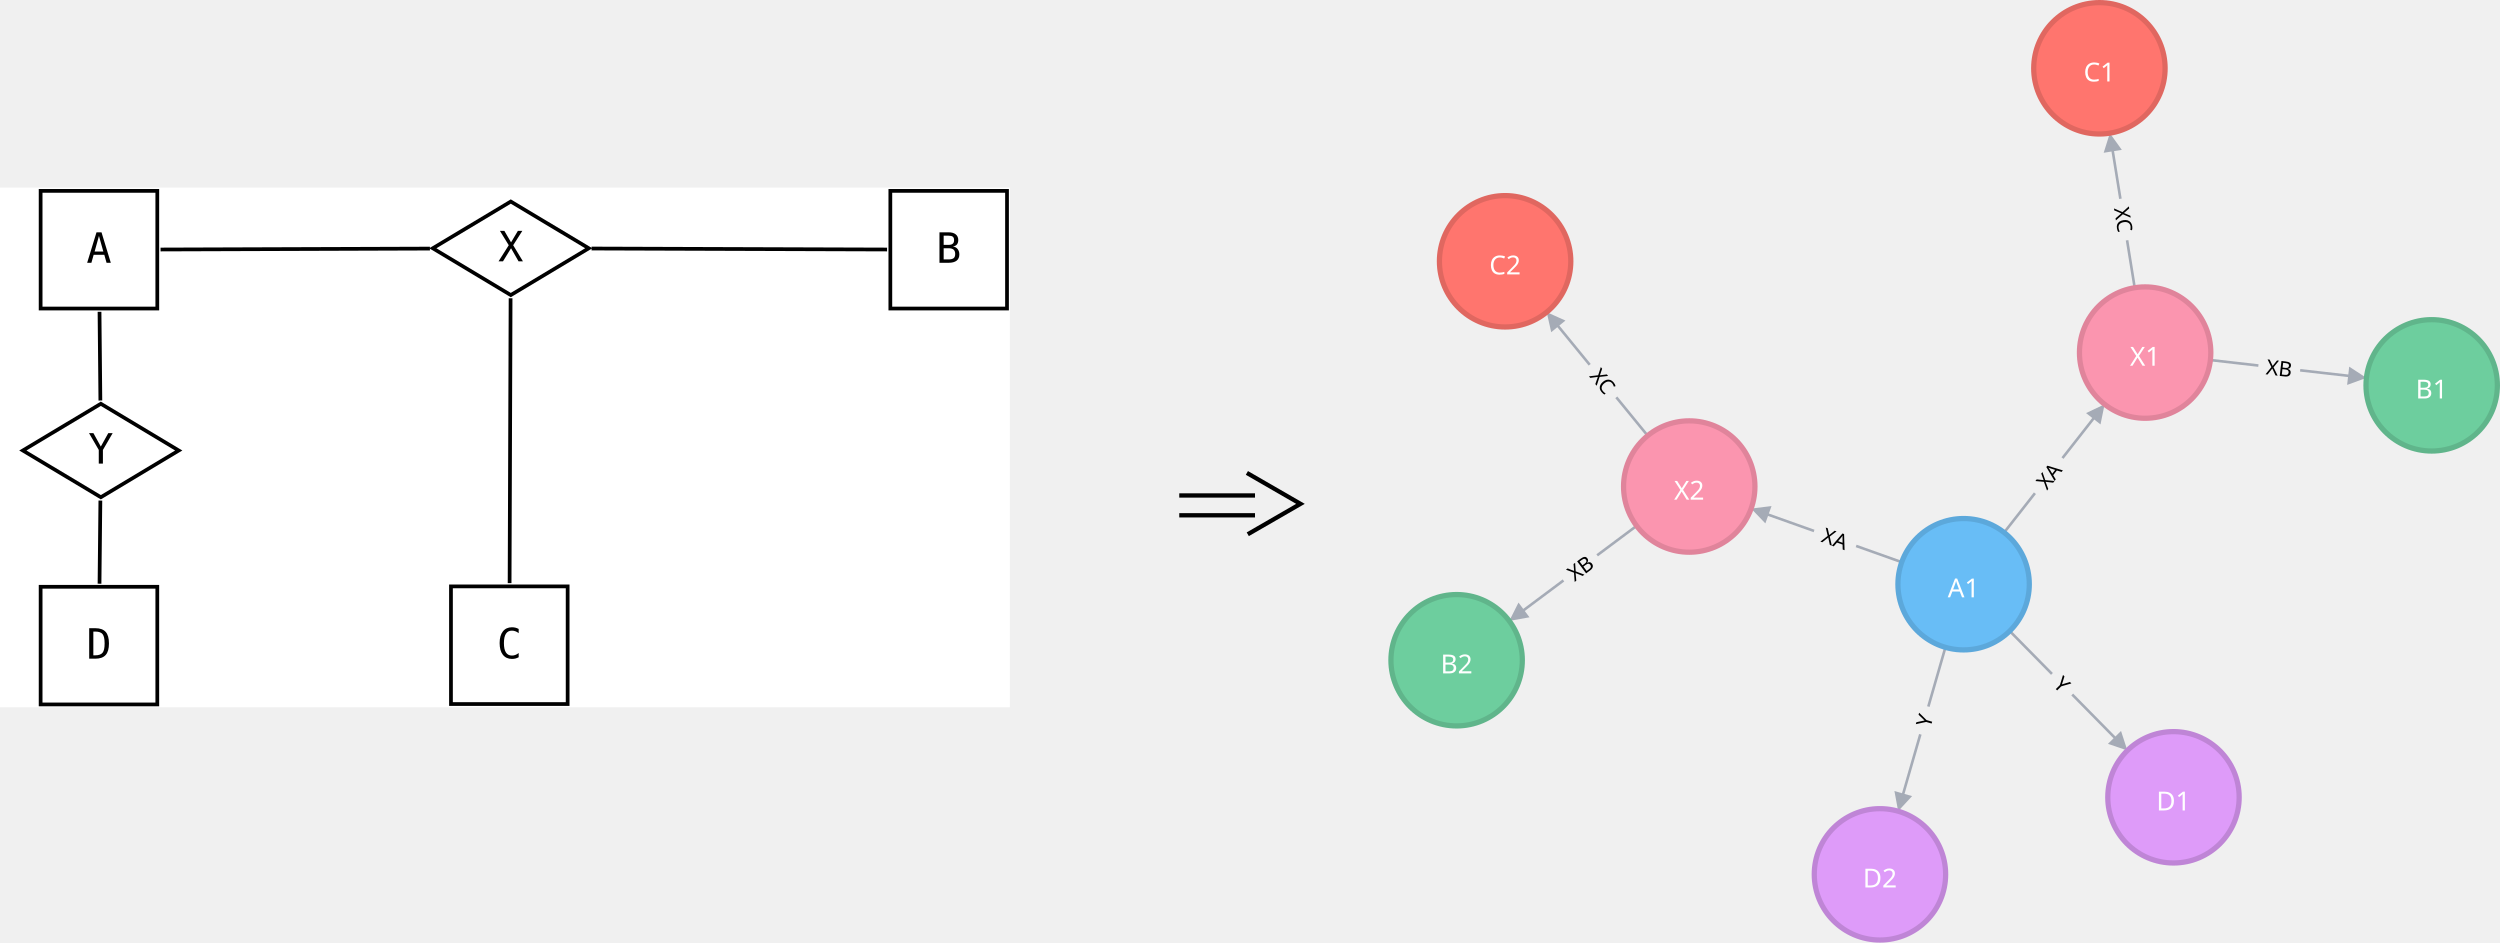
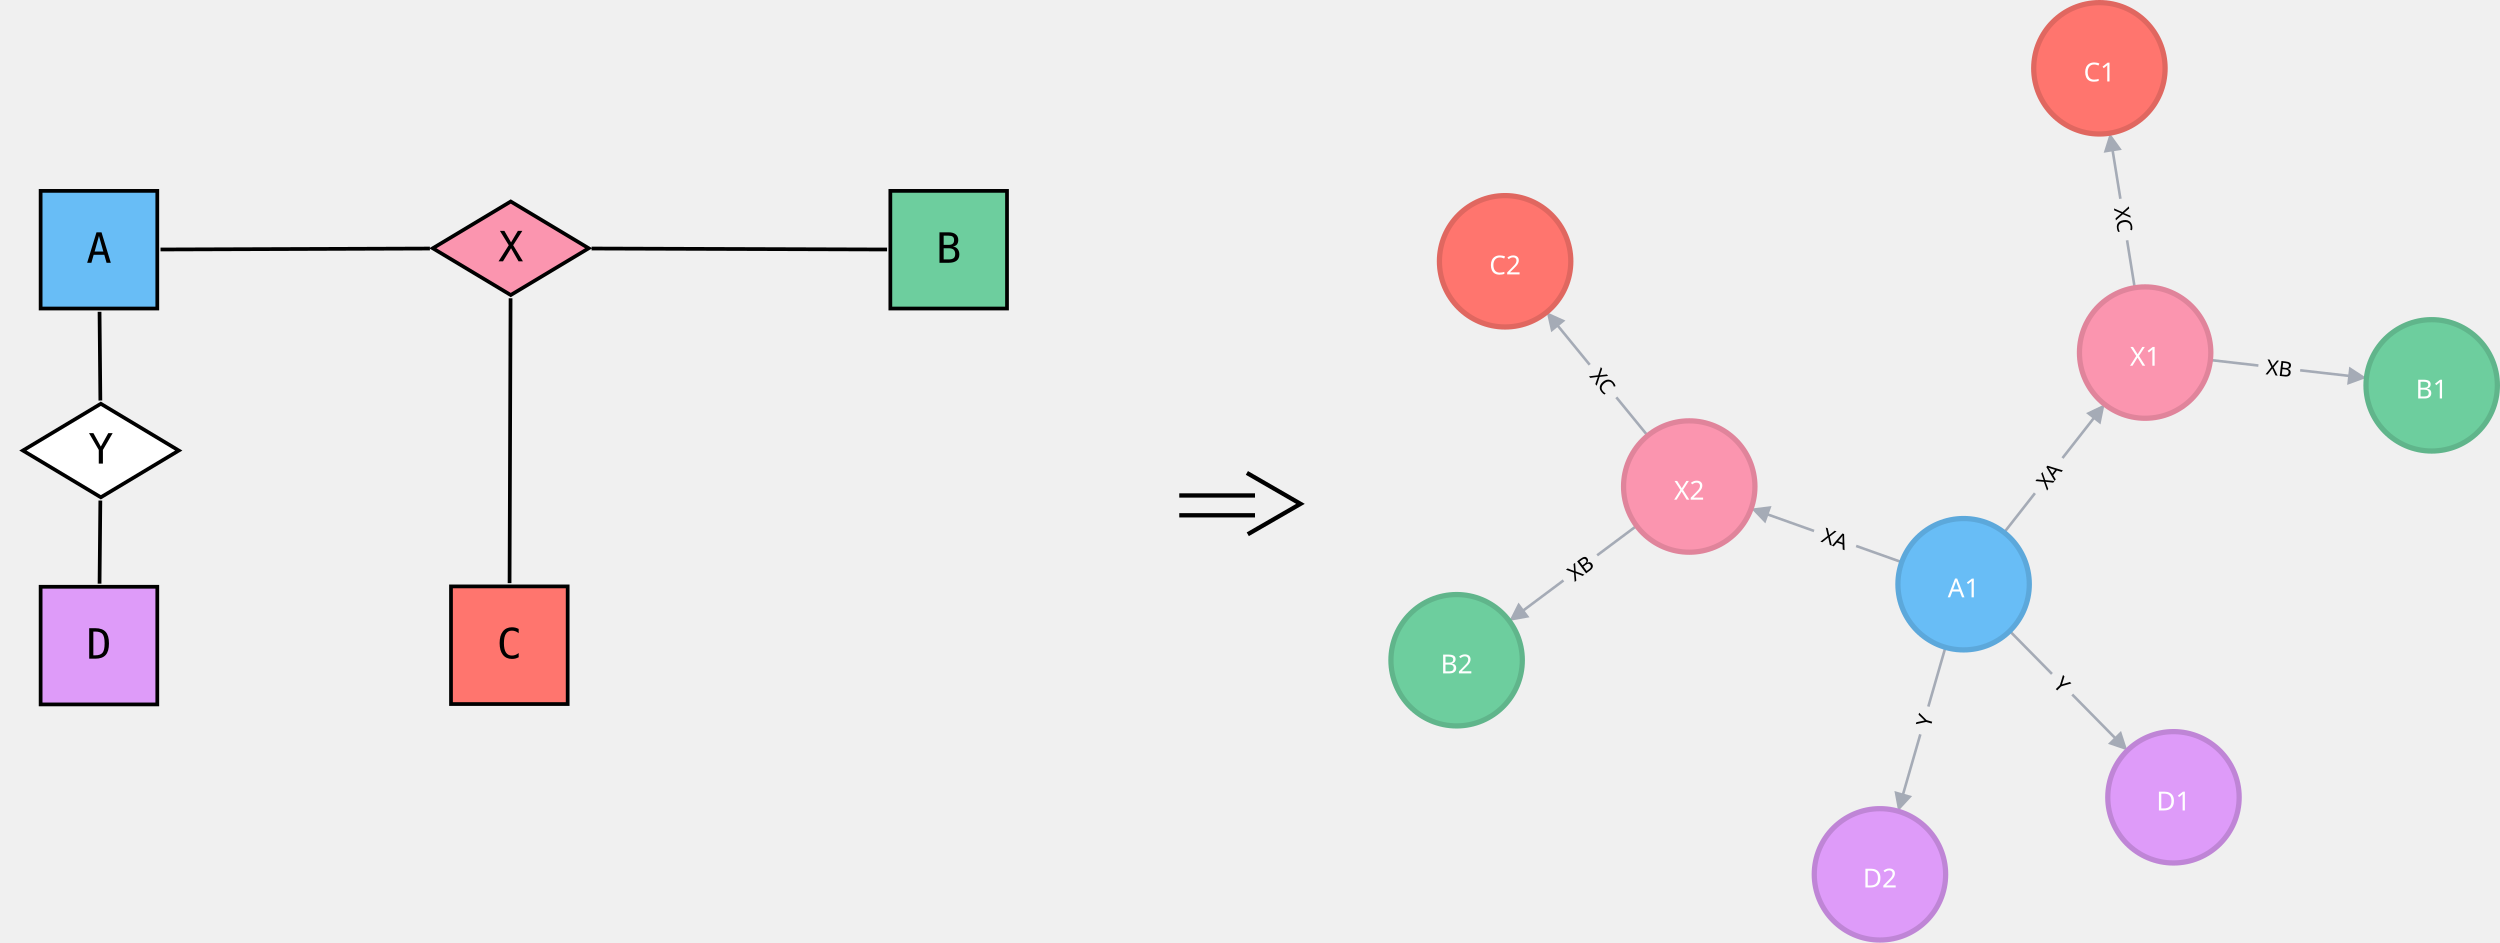
<svg xmlns="http://www.w3.org/2000/svg" xmlns:xlink="http://www.w3.org/1999/xlink" width="464.596pt" height="175.181pt" viewBox="0 0 464.596 175.181" version="1.1" id="svg12293">
  <defs id="defs12295">
    <g id="g12297">
      <symbol overflow="visible" id="glyph0-0" style="overflow:visible">
        <path style="stroke:none" d="m 0.656,-9.016 0,11.281 6.391,0 0,-11.281 z m 5.688,10.562 -4.969,0 0,-9.844 4.969,0 z m 0,0" id="path12300" />
      </symbol>
      <symbol overflow="visible" id="glyph0-1" style="overflow:visible">
        <path style="stroke:none" d="m 0.234,0 1.297,0 0.688,-2.438 3.266,0 L 6.172,0 7.469,0 4.625,-9.328 l -1.531,0 z M 2.516,-3.438 3.844,-8.219 5.188,-3.438 Z m 0,0" id="path12303" />
      </symbol>
      <symbol overflow="visible" id="glyph0-2" style="overflow:visible">
        <path style="stroke:none" d="m 4.641,0.188 c 0.375,0 0.75,-0.047 1.078,-0.125 0.328,-0.094 0.656,-0.219 0.984,-0.391 l 0,-1.297 C 6.406,-1.375 6.062,-1.172 5.719,-1.047 5.375,-0.906 5.016,-0.844 4.641,-0.844 c -0.812,0 -1.438,-0.312 -1.844,-0.953 C 2.391,-2.422 2.188,-3.375 2.188,-4.656 c 0,-1.281 0.203,-2.234 0.609,-2.859 0.406,-0.641 1.031,-0.953 1.828,-0.953 0.375,0 0.734,0.062 1.094,0.203 0.344,0.125 0.688,0.312 0.984,0.578 l 0,-1.297 C 6.406,-9.156 6.016,-9.297 5.719,-9.375 5.422,-9.453 5.031,-9.5 4.641,-9.5 3.469,-9.5 2.531,-9.078 1.859,-8.219 1.188,-7.359 0.875,-6.156 0.875,-4.656 c 0,1.516 0.328,2.719 0.984,3.562 0.672,0.859 1.609,1.281 2.781,1.281 z m 0,0" id="path12306" />
      </symbol>
      <symbol overflow="visible" id="glyph0-3" style="overflow:visible">
        <path style="stroke:none" d="m 1.031,0 2.766,0 c 1.094,0 1.922,-0.219 2.484,-0.656 0.547,-0.422 0.828,-1.062 0.828,-1.906 0,-0.672 -0.188,-1.219 -0.531,-1.656 C 6.25,-4.641 5.766,-4.906 5.141,-5 5.703,-5.078 6.109,-5.297 6.375,-5.609 6.625,-5.938 6.781,-6.375 6.781,-6.953 c 0,-0.75 -0.266,-1.344 -0.781,-1.75 -0.516,-0.422 -1.25,-0.625 -2.203,-0.625 l -2.766,0 z m 1.281,-5.484 0,-2.812 1.469,0 c 0.609,0 1.062,0.109 1.328,0.312 C 5.375,-7.766 5.5,-7.438 5.5,-6.938 c 0,0.5 -0.125,0.875 -0.406,1.094 -0.266,0.25 -0.688,0.359 -1.312,0.359 z m 0,4.453 0,-3.422 1.484,0 c 0.703,0 1.219,0.141 1.547,0.422 0.328,0.281 0.5,0.734 0.5,1.344 0,0.594 -0.156,1 -0.469,1.266 -0.328,0.25 -0.844,0.391 -1.578,0.391 z m 0,0" id="path12309" />
      </symbol>
      <symbol overflow="visible" id="glyph0-4" style="overflow:visible">
        <path style="stroke:none" d="M 0.109,0 1.469,0 3.938,-4.016 6.234,0 7.578,0 4.594,-4.938 l 2.797,-4.391 -1.359,0 -2.094,3.516 -2.047,-3.516 -1.359,0 2.703,4.391 z m 0,0" id="path12312" />
      </symbol>
      <symbol overflow="visible" id="glyph0-5" style="overflow:visible">
        <path style="stroke:none" d="m 3.219,0 1.266,0 0,-4.188 2.984,-5.141 -1.344,0 -2.281,4.109 -2.266,-4.109 -1.344,0 2.984,5.141 z m 0,0" id="path12315" />
      </symbol>
      <symbol overflow="visible" id="glyph0-6" style="overflow:visible">
        <path style="stroke:none" d="M 0.859,0 2.75,0 c 1.422,0 2.469,-0.375 3.156,-1.141 0.672,-0.75 1,-1.922 1,-3.516 0,-1.594 -0.328,-2.781 -1,-3.531 C 5.219,-8.953 4.172,-9.328 2.75,-9.328 l -1.891,0 z M 2.125,-1.031 l 0,-7.266 0.594,0 c 1.047,0 1.812,0.25 2.234,0.781 0.422,0.531 0.625,1.469 0.625,2.844 0,1.406 -0.203,2.328 -0.625,2.844 C 4.531,-1.297 3.781,-1.031 2.719,-1.031 Z m 0,0" id="path12318" />
      </symbol>
    </g>
  </defs>
-   <g id="surface36853" transform="matrix(0.6073449,0,0,0.6073449,0,34.86511)" style="stroke-width:1.139;stroke-miterlimit:4;stroke-dasharray:none">
-     <rect x="0" y="0" width="309" height="159" style="fill:#ffffff;fill-opacity:1;stroke:none;stroke-width:1.139;stroke-miterlimit:4;stroke-dasharray:none" id="rect12321" />
-     <path style="fill:#ffffff;fill-opacity:1;fill-rule:evenodd;stroke:#000000;stroke-width:0.057;stroke-linecap:butt;stroke-linejoin:miter;stroke-miterlimit:4;stroke-dasharray:none;stroke-opacity:1" d="m 21,10 1.785,0 0,1.8 -1.785,0 z m 0,0" transform="matrix(20,0,0,20,-407.5691,-199)" id="path12323" />
-     <g style="fill:#000000;fill-opacity:1;stroke-width:1.139;stroke-miterlimit:4;stroke-dasharray:none" id="g12325">
+   <g id="g13838">
+     <path style="fill:#68bdf6;fill-opacity:1;fill-rule:evenodd;stroke:#000000;stroke-width:0.692;stroke-linecap:butt;stroke-linejoin:miter;stroke-miterlimit:4;stroke-dasharray:none;stroke-opacity:1" d="m 7.549,35.472 21.682,0 0,21.864 -21.682,0 z m 0,0" id="path12323" />
+     <g transform="matrix(0.6073449,0,0,0.6073449,0,34.86511)" style="fill:#000000;fill-opacity:1;stroke-width:1.139;stroke-miterlimit:4;stroke-dasharray:none" id="g12325">
      <use xlink:href="#glyph0-1" x="26.434" y="23.006" id="use12327" width="100%" height="100%" style="stroke-width:1.139;stroke-miterlimit:4;stroke-dasharray:none" />
    </g>
-     <path style="fill:#ffffff;fill-opacity:1;fill-rule:evenodd;stroke:#000000;stroke-width:0.057;stroke-linecap:butt;stroke-linejoin:miter;stroke-miterlimit:4;stroke-dasharray:none;stroke-opacity:1" d="m 27.278,16.051 1.785,0 0,1.8 -1.785,0 z m 0,0" transform="matrix(20,0,0,20,-407.5691,-199)" id="path12329" />
-     <g style="fill:#000000;fill-opacity:1;stroke-width:1.139;stroke-miterlimit:4;stroke-dasharray:none" id="g12331">
+     <path style="fill:#ff756e;fill-opacity:1;fill-rule:evenodd;stroke:#000000;stroke-width:0.692;stroke-linecap:butt;stroke-linejoin:miter;stroke-miterlimit:4;stroke-dasharray:none;stroke-opacity:1" d="m 83.814,108.975 21.682,0 0,21.864 -21.682,0 z m 0,0" id="path12329" />
+     <g transform="matrix(0.6073449,0,0,0.6073449,0,34.86511)" style="fill:#000000;fill-opacity:1;stroke-width:1.139;stroke-miterlimit:4;stroke-dasharray:none" id="g12331">
      <use xlink:href="#glyph0-2" x="152.004" y="144.029" id="use12333" width="100%" height="100%" style="stroke-width:1.139;stroke-miterlimit:4;stroke-dasharray:none" />
    </g>
-     <path style="fill:#ffffff;fill-opacity:1;fill-rule:evenodd;stroke:#000000;stroke-width:0.057;stroke-linecap:butt;stroke-linejoin:miter;stroke-miterlimit:4;stroke-dasharray:none;stroke-opacity:1" d="m 34,10 1.785,0 0,1.8 -1.785,0 z m 0,0" transform="matrix(20,0,0,20,-407.5691,-199)" id="path12335" />
-     <g style="fill:#000000;fill-opacity:1;stroke-width:1.139;stroke-miterlimit:4;stroke-dasharray:none" id="g12337">
+     <path style="fill:#6dce9e;fill-opacity:1;fill-rule:evenodd;stroke:#000000;stroke-width:0.692;stroke-linecap:butt;stroke-linejoin:miter;stroke-miterlimit:4;stroke-dasharray:none;stroke-opacity:1" d="m 165.459,35.472 21.682,0 0,21.864 -21.682,0 z m 0,0" id="path12335" />
+     <g transform="matrix(0.6073449,0,0,0.6073449,0,34.86511)" style="fill:#000000;fill-opacity:1;stroke-width:1.139;stroke-miterlimit:4;stroke-dasharray:none" id="g12337">
      <use xlink:href="#glyph0-3" x="286.434" y="23.006" id="use12339" width="100%" height="100%" style="stroke-width:1.139;stroke-miterlimit:4;stroke-dasharray:none" />
    </g>
-     <path style="fill:#ffffff;fill-opacity:1;fill-rule:evenodd;stroke:#000000;stroke-width:0.057;stroke-linecap:butt;stroke-linejoin:miter;stroke-miterlimit:4;stroke-dasharray:none;stroke-opacity:1" d="m 27,10.878 1.193,-0.715 1.193,0.715 -1.193,0.716 z m 0,0" transform="matrix(20,0,0,20,-407.5691,-199)" id="path12341" />
-     <g style="fill:#000000;fill-opacity:1;stroke-width:1.139;stroke-miterlimit:4;stroke-dasharray:none" id="g12343">
+     <path style="fill:#fb95af;fill-opacity:1;fill-rule:evenodd;stroke:#000000;stroke-width:0.692;stroke-linecap:butt;stroke-linejoin:miter;stroke-miterlimit:4;stroke-dasharray:none;stroke-opacity:1" d="m 80.43,46.137 14.486,-8.69 14.486,8.69 -14.486,8.693 z m 0,0" id="path12341" />
+     <g transform="matrix(0.6073449,0,0,0.6073449,0,34.86511)" style="fill:#000000;fill-opacity:1;stroke-width:1.139;stroke-miterlimit:4;stroke-dasharray:none" id="g12343">
      <use xlink:href="#glyph0-4" x="152.434" y="22.565" id="use12345" width="100%" height="100%" style="stroke-width:1.139;stroke-miterlimit:4;stroke-dasharray:none" />
    </g>
-     <path style="fill:none;stroke:#000000;stroke-width:0.057;stroke-linecap:butt;stroke-linejoin:miter;stroke-miterlimit:4;stroke-dasharray:none;stroke-opacity:1" d="m 22.835,10.897 4.121,-0.014" transform="matrix(20,0,0,20,-407.5691,-199)" id="path12347" />
-     <path style="fill:none;stroke:#000000;stroke-width:0.057;stroke-linecap:butt;stroke-linejoin:miter;stroke-miterlimit:4;stroke-dasharray:none;stroke-opacity:1" d="m 29.429,10.882 4.521,0.015" transform="matrix(20,0,0,20,-407.5691,-199)" id="path12349" />
-     <path style="fill:none;stroke:#000000;stroke-width:0.057;stroke-linecap:butt;stroke-linejoin:miter;stroke-miterlimit:4;stroke-dasharray:none;stroke-opacity:1" d="m 28.19,11.643 -0.015,4.358" transform="matrix(20,0,0,20,-407.5691,-199)" id="path12351" />
-     <path style="fill:#ffffff;fill-opacity:1;fill-rule:evenodd;stroke:#000000;stroke-width:0.057;stroke-linecap:butt;stroke-linejoin:miter;stroke-miterlimit:4;stroke-dasharray:none;stroke-opacity:1" d="m 20.728,13.972 1.193,-0.715 1.192,0.715 -1.192,0.715 z m 0,0" transform="matrix(20,0,0,20,-407.5691,-199)" id="path12353" />
-     <g style="fill:#000000;fill-opacity:1;stroke-width:1.139;stroke-miterlimit:4;stroke-dasharray:none" id="g12355">
+     <path style="fill:none;stroke:#000000;stroke-width:0.692;stroke-linecap:butt;stroke-linejoin:miter;stroke-miterlimit:4;stroke-dasharray:none;stroke-opacity:1" d="M 29.833,46.364 79.894,46.189" id="path12347" />
+     <path style="fill:none;stroke:#000000;stroke-width:0.692;stroke-linecap:butt;stroke-linejoin:miter;stroke-miterlimit:4;stroke-dasharray:none;stroke-opacity:1" d="m 109.937,46.186 54.915,0.18" id="path12349" />
+     <path style="fill:none;stroke:#000000;stroke-width:0.692;stroke-linecap:butt;stroke-linejoin:miter;stroke-miterlimit:4;stroke-dasharray:none;stroke-opacity:1" d="M 94.883,55.434 94.696,108.37" id="path12351" />
+     <path style="fill:#ffffff;fill-opacity:1;fill-rule:evenodd;stroke:#000000;stroke-width:0.692;stroke-linecap:butt;stroke-linejoin:miter;stroke-miterlimit:4;stroke-dasharray:none;stroke-opacity:1" d="M 4.251,83.726 18.738,75.035 33.221,83.726 18.738,92.416 Z m 0,0" id="path12353" />
+     <g transform="matrix(0.6073449,0,0,0.6073449,0,34.86511)" style="fill:#000000;fill-opacity:1;stroke-width:1.139;stroke-miterlimit:4;stroke-dasharray:none" id="g12355">
      <use xlink:href="#glyph0-5" x="27.004" y="84.455" id="use12357" width="100%" height="100%" style="stroke-width:1.139;stroke-miterlimit:4;stroke-dasharray:none" />
    </g>
-     <path style="fill:#ffffff;fill-opacity:1;fill-rule:evenodd;stroke:#000000;stroke-width:0.057;stroke-linecap:butt;stroke-linejoin:miter;stroke-miterlimit:4;stroke-dasharray:none;stroke-opacity:1" d="m 21,16.057 1.785,0 0,1.8 -1.785,0 z m 0,0" transform="matrix(20,0,0,20,-407.5691,-199)" id="path12359" />
-     <g style="fill:#000000;fill-opacity:1;stroke-width:1.139;stroke-miterlimit:4;stroke-dasharray:none" id="g12361">
+     <path style="fill:#de9bf9;fill-opacity:1;fill-rule:evenodd;stroke:#000000;stroke-width:0.692;stroke-linecap:butt;stroke-linejoin:miter;stroke-miterlimit:4;stroke-dasharray:none;stroke-opacity:1" d="m 7.549,109.044 21.682,0 0,21.864 -21.682,0 z m 0,0" id="path12359" />
+     <g transform="matrix(0.6073449,0,0,0.6073449,0,34.86511)" style="fill:#000000;fill-opacity:1;stroke-width:1.139;stroke-miterlimit:4;stroke-dasharray:none" id="g12361">
      <use xlink:href="#glyph0-6" x="26.434" y="144.143" id="use12363" width="100%" height="100%" style="stroke-width:1.139;stroke-miterlimit:4;stroke-dasharray:none" />
    </g>
-     <path style="fill:none;stroke:#000000;stroke-width:0.057;stroke-linecap:butt;stroke-linejoin:miter;stroke-miterlimit:4;stroke-dasharray:none;stroke-opacity:1" d="m 21.901,11.85 0.013,1.357" transform="matrix(20,0,0,20,-407.5691,-199)" id="path12365" />
-     <path style="fill:none;stroke:#000000;stroke-width:0.057;stroke-linecap:butt;stroke-linejoin:miter;stroke-miterlimit:4;stroke-dasharray:none;stroke-opacity:1" d="M 21.914,14.738 21.901,16.01" transform="matrix(20,0,0,20,-407.5691,-199)" id="path12367" />
+     <path style="fill:none;stroke:#000000;stroke-width:0.692;stroke-linecap:butt;stroke-linejoin:miter;stroke-miterlimit:4;stroke-dasharray:none;stroke-opacity:1" d="m 18.498,57.944 0.152,16.484" id="path12365" />
+     <path style="fill:none;stroke:#000000;stroke-width:0.692;stroke-linecap:butt;stroke-linejoin:miter;stroke-miterlimit:4;stroke-dasharray:none;stroke-opacity:1" d="M 18.647,93.023 18.5,108.47" id="path12367" />
  </g>
  <g transform="matrix(0.4882626,0,0,0.4882626,309.1094,48.85032)" id="g4282">
    <g id="g8" class="layer relationships">
      <g id="g10" transform="matrix(0.993528,0.1135875,-0.1135875,0.993528,183.382,34.14843)" class="relationship">
        <path style="fill:#a5abb6;stroke:none" id="path12" d="m 25,0.5 18.388,0 0,-1 L 25,-0.5 Z m 34.388,0 18.388,0 0,3 7,-3.5 -7,-3.5 0,3 -18.388,0 z" class="outline" />
        <text style="font-size:8px;font-family:sans-serif;text-anchor:middle;fill:#000000" id="text14" y="3" x="51.388" font-size="8px" pointer-events="none">XB</text>
      </g>
      <g id="g16" transform="matrix(-0.8012483,0.5983319,-0.5983319,-0.8012483,9.865398,85.12919)" class="relationship">
        <path style="fill:#a5abb6;stroke:none" id="path18" d="m 25,0.5 18.749,0 0,-1 L 25,-0.5 Z m 34.749,0 18.749,0 0,3 7,-3.5 -7,-3.5 0,3 -18.749,0 z" class="outline" />
        <text style="font-size:8px;font-family:sans-serif;text-anchor:middle;fill:#000000" id="text20" transform="matrix(-1,0,0,-1,103.4985,0)" y="3" x="51.749" font-size="8px" pointer-events="none">XB</text>
      </g>
      <g id="g22" transform="matrix(-0.1588088,-0.9873094,0.9873094,-0.1588088,183.382,34.14843)" class="relationship">
        <path style="fill:#a5abb6;stroke:none" id="path24" d="m 25,0.5 18.294,0 0,-1 L 25,-0.5 Z m 34.294,0 18.294,0 0,3 7,-3.5 -7,-3.5 0,3 -18.294,0 z" class="outline" />
        <text style="font-size:8px;font-family:sans-serif;text-anchor:middle;fill:#000000" id="text26" transform="matrix(-1,0,0,-1,102.5884,0)" y="3" x="51.294" font-size="8px" pointer-events="none">XC</text>
      </g>
      <g id="g28" transform="matrix(-0.6329098,-0.7742256,0.7742256,-0.6329098,9.865398,85.12919)" class="relationship">
        <path style="fill:#a5abb6;stroke:none" id="path30" d="m 25,0.5 18.865,0 0,-1 L 25,-0.5 Z m 34.865,0 18.865,0 0,3 7,-3.5 -7,-3.5 0,3 -18.865,0 z" class="outline" />
        <text style="font-size:8px;font-family:sans-serif;text-anchor:middle;fill:#000000" id="text32" transform="matrix(-1,0,0,-1,103.7296,0)" y="3" x="51.865" font-size="8px" pointer-events="none">XC</text>
      </g>
      <g id="g34" transform="matrix(0.7017102,0.7124625,-0.7124625,0.7017102,114.294,122.3107)" class="relationship">
        <path style="fill:#a5abb6;stroke:none" id="path36" d="m 25,0.5 22.915,0 0,-1 L 25,-0.5 Z m 33.915,0 22.915,0 0,3 7,-3.5 -7,-3.5 0,3 -22.915,0 z" class="outline" />
        <text style="font-size:8px;font-family:sans-serif;text-anchor:middle;fill:#000000" id="text38" y="3" x="53.415" font-size="8px" pointer-events="none">Y</text>
      </g>
      <g id="g40" transform="matrix(-0.2770721,0.9608491,-0.9608491,-0.2770721,114.294,122.3107)" class="relationship">
        <path style="fill:#a5abb6;stroke:none" id="path42" d="m 25,0.5 23.462,0 0,-1 L 25,-0.5 Z m 34.462,0 23.462,0 0,3 7,-3.5 -7,-3.5 0,3 -23.462,0 z" class="outline" />
        <text style="font-size:8px;font-family:sans-serif;text-anchor:middle;fill:#000000" id="text44" transform="matrix(-1,0,0,-1,107.9242,0)" y="3" x="53.962" font-size="8px" pointer-events="none">Y</text>
      </g>
      <g id="g46" transform="matrix(0.6168143,-0.7871087,0.7871087,0.6168143,114.294,122.3107)" class="relationship">
        <path style="fill:#a5abb6;stroke:none" id="path48" d="m 25,0.5 19.004,0 0,-1 L 25,-0.5 Z m 36.004,0 19.004,0 0,3 7,-3.5 -7,-3.5 0,3 -19.004,0 z" class="outline" />
        <text style="font-size:8px;font-family:sans-serif;text-anchor:middle;fill:#000000" id="text50" y="3" x="52.504" font-size="8px" pointer-events="none">XA</text>
      </g>
      <g id="g52" transform="matrix(-0.9420684,-0.3354207,0.3354207,-0.9420684,114.294,122.3107)" class="relationship">
        <path style="fill:#a5abb6;stroke:none" id="path54" d="m 25,0.5 18.425,0 0,-1 L 25,-0.5 Z m 35.425,0 18.425,0 0,3 7,-3.5 -7,-3.5 0,3 -18.425,0 z" class="outline" />
        <text style="font-size:8px;font-family:sans-serif;text-anchor:middle;fill:#000000" id="text56" transform="matrix(-1,0,0,-1,103.8504,0)" y="3" x="51.925" font-size="8px" pointer-events="none">XA</text>
      </g>
    </g>
    <g id="g58" class="layer nodes">
      <g id="g60" transform="translate(114.294,122.3107)" class="node">
        <circle style="fill:#68bdf6;stroke:#5ca8db;stroke-width:2px" id="circle62" r="25" cy="0" cx="0" class="outline" />
        <text style="font-size:10px;font-family:sans-serif;text-anchor:middle;fill:#ffffff" id="text64" font-size="10px" y="5" pointer-events="none">A1</text>
      </g>
      <g id="g66" transform="translate(292.4477,46.61763)" class="node">
        <circle style="fill:#6dce9e;stroke:#60b58b;stroke-width:2px" id="circle68" r="25" cy="0" cx="0" class="outline" />
        <text style="font-size:10px;font-family:sans-serif;text-anchor:middle;fill:#ffffff" id="text70" font-size="10px" y="5" pointer-events="none">B1</text>
      </g>
      <g id="g72" transform="translate(-78.67138,151.244)" class="node">
        <circle style="fill:#6dce9e;stroke:#60b58b;stroke-width:2px" id="circle74" r="25" cy="0" cx="0" class="outline" />
        <text style="font-size:10px;font-family:sans-serif;text-anchor:middle;fill:#ffffff" id="text76" font-size="10px" y="5" pointer-events="none">B2</text>
      </g>
      <g id="g78" transform="translate(165.9784,-74.04926)" class="node">
        <circle style="fill:#ff756e;stroke:#e06760;stroke-width:2px" id="circle80" r="25" cy="0" cx="0" class="outline" />
        <text style="font-size:10px;font-family:sans-serif;text-anchor:middle;fill:#ffffff" id="text82" font-size="10px" y="5" pointer-events="none">C1</text>
      </g>
      <g id="g84" transform="translate(-60.21642,-0.6004707)" class="node">
        <circle style="fill:#ff756e;stroke:#e06760;stroke-width:2px" id="circle86" r="25" cy="0" cx="0" class="outline" />
        <text style="font-size:10px;font-family:sans-serif;text-anchor:middle;fill:#ffffff" id="text88" font-size="10px" y="5" pointer-events="none">C2</text>
      </g>
      <g id="g90" transform="translate(194.1702,203.4108)" class="node">
        <circle style="fill:#de9bf9;stroke:#bf85d6;stroke-width:2px" id="circle92" r="25" cy="0" cx="0" class="outline" />
        <text style="font-size:10px;font-family:sans-serif;text-anchor:middle;fill:#ffffff" id="text94" font-size="10px" y="5" pointer-events="none">D1</text>
      </g>
      <g id="g96" transform="translate(82.45174,232.7355)" class="node">
        <circle style="fill:#de9bf9;stroke:#bf85d6;stroke-width:2px" id="circle98" r="25" cy="0" cx="0" class="outline" />
        <text style="font-size:10px;font-family:sans-serif;text-anchor:middle;fill:#ffffff" id="text100" font-size="10px" y="5" pointer-events="none">D2</text>
      </g>
      <g id="g102" transform="translate(183.382,34.14843)" class="node">
        <circle style="fill:#fb95af;stroke:#e0849b;stroke-width:2px" id="circle104" r="25" cy="0" cx="0" class="outline" />
        <text style="font-size:10px;font-family:sans-serif;text-anchor:middle;fill:#ffffff" id="text106" font-size="10px" y="5" pointer-events="none">X1</text>
      </g>
      <g id="g108" transform="translate(9.865398,85.12919)" class="node">
        <circle style="fill:#fb95af;stroke:#e0849b;stroke-width:2px" id="circle110" r="25" cy="0" cx="0" class="outline" />
        <text style="font-size:10px;font-family:sans-serif;text-anchor:middle;fill:#ffffff" id="text112" font-size="10px" y="5" pointer-events="none">X2</text>
      </g>
    </g>
  </g>
  <g id="g13129" transform="translate(-24.64417,16.8559)">
    <path id="path13123" d="m 243.797,75.221 14.075,0" style="fill:none;fill-rule:evenodd;stroke:#000000;stroke-width:0.8px;stroke-linecap:butt;stroke-linejoin:miter;stroke-opacity:1" />
    <path style="fill:none;fill-rule:evenodd;stroke:#000000;stroke-width:0.8px;stroke-linecap:butt;stroke-linejoin:miter;stroke-opacity:1" d="m 243.797,78.907 14.075,0" id="path13125" />
    <path id="path13127" d="m 256.364,71.032 9.954,5.747 -9.79,5.652" style="fill:none;fill-rule:evenodd;stroke:#000000;stroke-width:0.8px;stroke-linecap:butt;stroke-linejoin:miter;stroke-opacity:1" />
  </g>
</svg>
